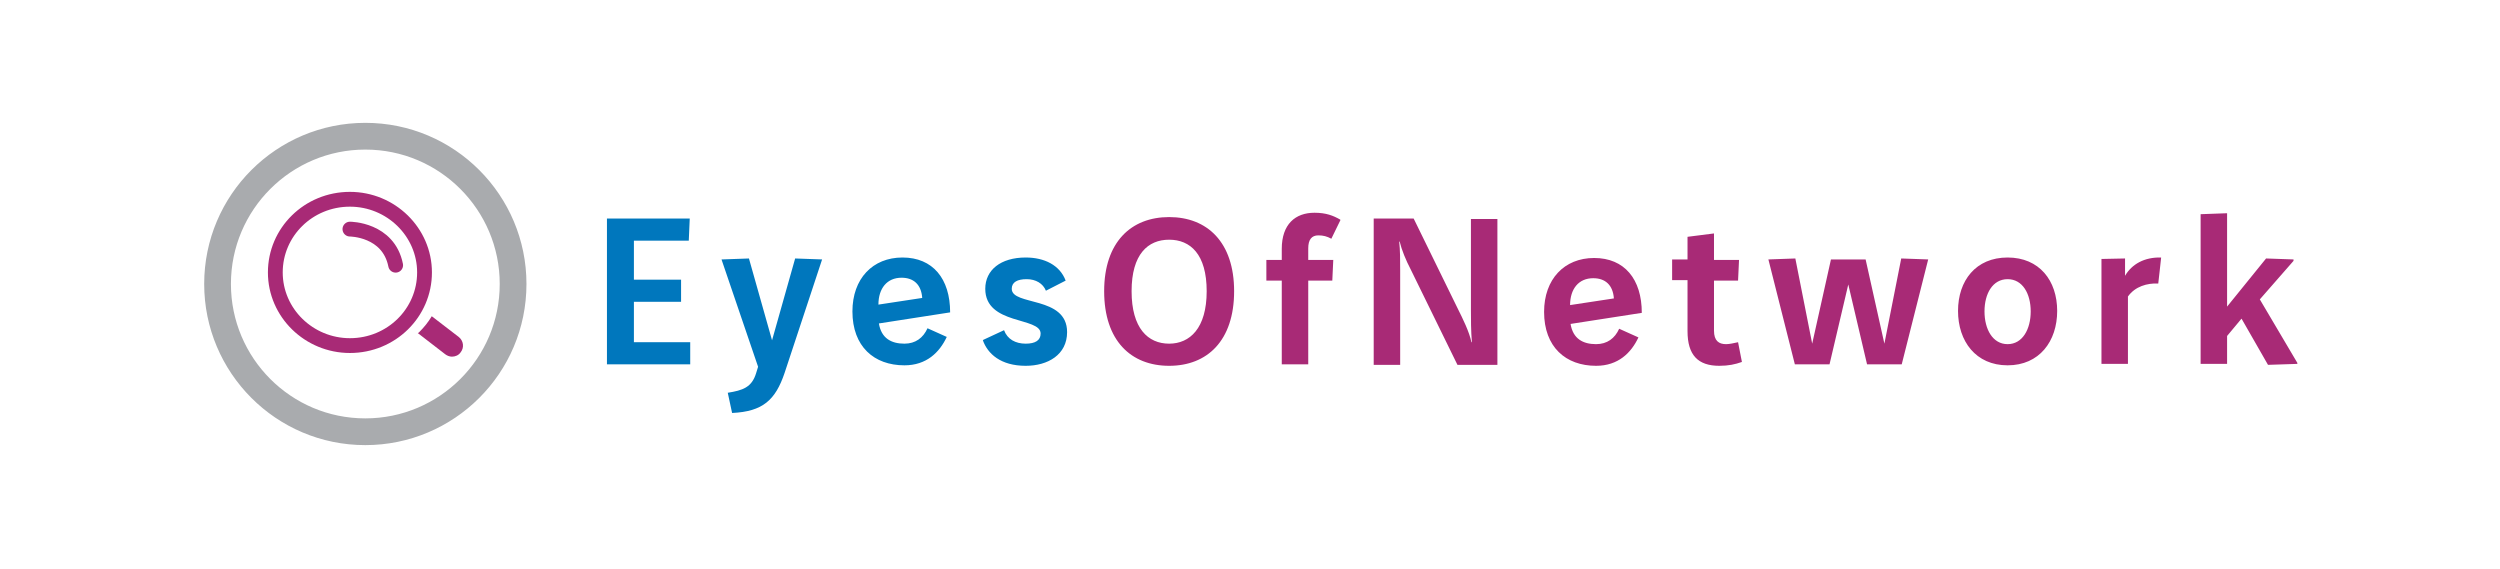
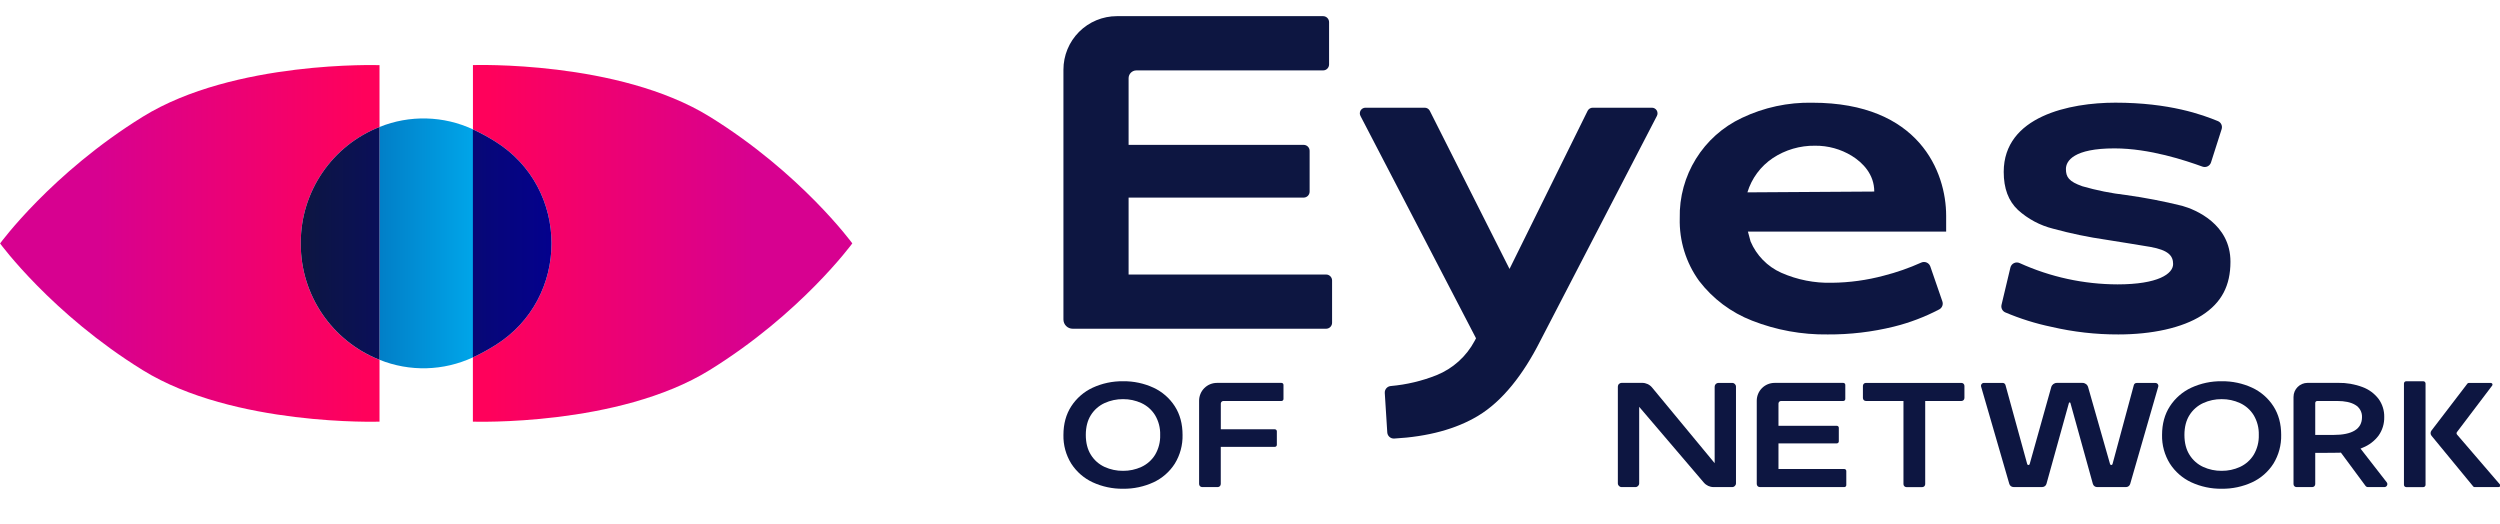
- <svg xmlns="http://www.w3.org/2000/svg" xml:space="preserve" width="5.194in" height="1.181in" version="1.1" style="shape-rendering:geometricPrecision; text-rendering:geometricPrecision; image-rendering:optimizeQuality; fill-rule:evenodd; clip-rule:evenodd" viewBox="0 0 5194 1181">
+ <svg xmlns="http://www.w3.org/2000/svg" xmlns:xlink="http://www.w3.org/1999/xlink" id="Logos" viewBox="0 0 1010.97 211.61">
  <defs>
-     <style type="text/css">
-    
-     .str1 {stroke:#A82A76;stroke-width:30.764}
-     .str2 {stroke:#A82A76;stroke-width:30.764;stroke-linecap:round}
-     .str0 {stroke:#A9ABAE;stroke-width:55.555}
-     .fil2 {fill:none;fill-rule:nonzero}
-     .fil1 {fill:#0077BD;fill-rule:nonzero}
-     .fil0 {fill:#A82A76;fill-rule:nonzero}
-    
-   </style>
+     <style>.cls-1{fill:none;}.cls-2{fill:#0d1641;}.cls-3{fill:url(#Dégradé_sans_nom_2);}.cls-4{fill:url(#Dégradé_sans_nom_4);}.cls-5{fill:url(#Dégradé_sans_nom_16);}.cls-6{fill:url(#Dégradé_sans_nom_4-2);}.cls-7{fill:url(#Dégradé_sans_nom_16-2);}</style>
+     <linearGradient id="Dégradé_sans_nom_2" x1="-525.6" y1="9035" x2="-424.19" y2="9035" gradientTransform="translate(689.76 -8900.15)" gradientUnits="userSpaceOnUse">
+       <stop offset="0.1" stop-color="#0169b4" />
+       <stop offset="0.9" stop-color="#00bbfc" />
+     </linearGradient>
+     <linearGradient id="Dégradé_sans_nom_4" x1="1202.41" y1="-2877.68" x2="1355.84" y2="-2877.68" gradientTransform="translate(1398.37 -2742.83) rotate(180)" gradientUnits="userSpaceOnUse">
+       <stop offset="0.04" stop-color="#ff015b" />
+       <stop offset="0.74" stop-color="#d70190" />
+     </linearGradient>
+     <linearGradient id="Dégradé_sans_nom_16" x1="-525.6" y1="9035" x2="-424.19" y2="9035" gradientTransform="translate(689.76 -8900.15)" gradientUnits="userSpaceOnUse">
+       <stop offset="0" stop-color="#0d1641" />
+       <stop offset="1" stop-color="#04018d" />
+     </linearGradient>
+     <linearGradient id="Dégradé_sans_nom_4-2" x1="606.8" y1="190.49" x2="760.23" y2="190.49" gradientTransform="translate(-373.02 -55.64)" xlink:href="#Dégradé_sans_nom_4" />
+     <linearGradient id="Dégradé_sans_nom_16-2" x1="-525.6" y1="9035" x2="-424.19" y2="9035" xlink:href="#Dégradé_sans_nom_16" />
+     <symbol id="Nouveau_symbole_4" data-name="Nouveau symbole 4" viewBox="0 0 63.53 103.71">
+       <rect class="cls-1" width="63.53" height="103.71" />
+       <path class="cls-2" d="M2.19,77.74H62.12a1.41,1.41,0,0,0,1.41-1.41v-10a1.41,1.41,0,0,0-1.41-1.41H15.41V46.73h41.4a1.42,1.42,0,0,0,1.41-1.42V35.67a1.41,1.41,0,0,0-1.41-1.41H15.41V18.49a1.85,1.85,0,0,1,1.84-1.84H61.41a1.41,1.41,0,0,0,1.41-1.41v-10a1.42,1.42,0,0,0-1.41-1.42H12.65A12.65,12.65,0,0,0,0,16.49V75.55A2.19,2.19,0,0,0,2.19,77.74Z" />
+     </symbol>
+     <symbol id="Nouveau_symbole_50" data-name="Nouveau symbole 50" viewBox="0 0 70.42 103.72">
+       <rect class="cls-1" width="70.42" height="103.72" />
+       <path class="cls-2" d="M69.08,25.47h-14a1.35,1.35,0,0,0-1.2.74L35.41,63.6,16.55,26.19a1.34,1.34,0,0,0-1.18-.72h-14a1.33,1.33,0,0,0-1.18,2L27.49,80l-.33.62a17.71,17.71,0,0,1-9,8.1A38.39,38.39,0,0,1,7.33,91.29a1.55,1.55,0,0,0-1.42,1.63l.59,9.34a1.55,1.55,0,0,0,1.63,1.45c8-.44,14.65-2.25,19.84-5.37,5.77-3.47,10.7-9.79,14.67-17.64L70.26,27.42A1.33,1.33,0,0,0,69.08,25.47Z" />
+     </symbol>
+     <symbol id="Nouveau_symbole_30" data-name="Nouveau symbole 30" viewBox="0 0 63 103.72">
+       <rect class="cls-1" width="63" height="103.72" />
+       <path class="cls-2" d="M63,51c0-10.33-6.39-26.71-31.65-26.71a37,37,0,0,0-16.63,3.58A25.58,25.58,0,0,0,0,51.63,24.19,24.19,0,0,0,4.57,66.42a29,29,0,0,0,12.54,9.41A47.17,47.17,0,0,0,35,79.09,63.7,63.7,0,0,0,50.6,77.25a48,48,0,0,0,10.78-4.09,1.56,1.56,0,0,0,.72-1.9L59.25,63a1.58,1.58,0,0,0-2.15-.9,54.08,54.08,0,0,1-8.85,3.09A49.35,49.35,0,0,1,36,66.87,27.88,27.88,0,0,1,24,64.5a14.15,14.15,0,0,1-7.25-7.4l-.63-2.33H63ZM16,45.49a15,15,0,0,1,6-8.1A17.63,17.63,0,0,1,32,34.46a16.33,16.33,0,0,1,8.68,2.39C43.34,38.49,46,41.27,46,45.3Z" />
+     </symbol>
+     <symbol id="Nouveau_symbole_44" data-name="Nouveau symbole 44" viewBox="0 0 54.15 103.72">
+       <rect class="cls-1" width="54.15" height="103.72" />
+       <path class="cls-2" d="M42.73,48.68a129.5,129.5,0,0,0-13.28-2.56,63.63,63.63,0,0,1-10.33-2.07c-3.21-1.13-3.89-2.18-3.89-4.09s1.85-4.87,11.47-4.87c8.34,0,16.83,2.87,20.84,4.32a1.56,1.56,0,0,0,2-1l2.51-7.85a1.55,1.55,0,0,0-.87-1.92c-3.67-1.51-11.44-4.36-24.26-4.36-10.77,0-26.4,3.2-26.4,16.37,0,3.91,1.1,6.86,3.37,9a19.37,19.37,0,0,0,8.3,4.43,103.39,103.39,0,0,0,12.59,2.62c3.45.56,7.71,1.22,10.37,1.68,4.35.77,5.43,2.13,5.43,4.06,0,2.32-3.56,4.81-13.14,4.81A56.36,56.36,0,0,1,4.3,62.22a1.57,1.57,0,0,0-2.2,1.05L0,72.09a1.56,1.56,0,0,0,.83,1.76,58.25,58.25,0,0,0,11,3.45,68.76,68.76,0,0,0,15.8,1.79c7.88,0,15.07-1.52,19.75-4.51s6.76-7.06,6.76-12.69C54.15,53,45.89,49.56,42.73,48.68Z" />
+     </symbol>
+     <symbol id="Nouveau_symbole_14" data-name="Nouveau symbole 14" viewBox="0 0 84.52 103.71">
+       <rect class="cls-1" width="84.52" height="103.71" />
+       <path class="cls-2" d="M79,20.38A36,36,0,0,0,63.93,7.24,50,50,0,0,0,42.32,2.65,50,50,0,0,0,20.71,7.24,36.41,36.41,0,0,0,5.57,20.39C1.87,26.08,0,32.92,0,40.72a36.93,36.93,0,0,0,5.57,20.4A36.27,36.27,0,0,0,20.71,74.33a50,50,0,0,0,21.61,4.59,50,50,0,0,0,21.61-4.59A35.84,35.84,0,0,0,79,61.13a37.29,37.29,0,0,0,5.51-20.41C84.52,32.92,82.67,26.08,79,20.38ZM65,54.87a22.46,22.46,0,0,1-9.7,8.57,30.65,30.65,0,0,1-13,2.77,30.93,30.93,0,0,1-13.11-2.77,22.46,22.46,0,0,1-9.7-8.57c-2.41-3.81-3.62-8.57-3.62-14.15s1.22-10.31,3.62-14.09a22.68,22.68,0,0,1,9.7-8.5,30.94,30.94,0,0,1,13.11-2.78,30.65,30.65,0,0,1,13,2.78A22.51,22.51,0,0,1,65,26.7a25.83,25.83,0,0,1,3.63,14A26.08,26.08,0,0,1,65,54.87Z" />
+     </symbol>
+     <symbol id="Nouveau_symbole_5" data-name="Nouveau symbole 5" viewBox="0 0 59.87 103.71">
+       <rect class="cls-1" width="59.87" height="103.71" />
+       <path class="cls-2" d="M2.19,77.74h11a2.19,2.19,0,0,0,2.19-2.19V49.2H53.74a1.42,1.42,0,0,0,1.42-1.41V38.15a1.42,1.42,0,0,0-1.42-1.41H15.41V18.49a1.85,1.85,0,0,1,1.84-1.84H58.46a1.41,1.41,0,0,0,1.41-1.41v-10a1.42,1.42,0,0,0-1.41-1.42H12.65A12.65,12.65,0,0,0,0,16.49V75.55A2.19,2.19,0,0,0,2.19,77.74Z" />
+     </symbol>
+     <symbol id="Nouveau_symbole_13" data-name="Nouveau symbole 13" viewBox="0 0 83.81 103.71">
+       <rect class="cls-1" width="83.81" height="103.71" />
+       <path class="cls-2" d="M81.14,3.83H71.35a2.67,2.67,0,0,0-2.67,2.68V60.77L24.2,7a9.1,9.1,0,0,0-6.92-3.2H2.67A2.68,2.68,0,0,0,0,6.51V75.07a2.68,2.68,0,0,0,2.67,2.67h9.79a2.67,2.67,0,0,0,2.67-2.67V20.8L61,74.55a9.1,9.1,0,0,0,6.92,3.19H81.14a2.68,2.68,0,0,0,2.67-2.67V6.51A2.68,2.68,0,0,0,81.14,3.83Z" />
+     </symbol>
+     <symbol id="Nouveau_symbole_19" data-name="Nouveau symbole 19" viewBox="0 0 72.02 103.71">
+       <rect class="cls-1" width="72.02" height="103.71" />
+       <path class="cls-2" d="M0,5.93v8.62a2.1,2.1,0,0,0,2.1,2.1H28.77v59a2.11,2.11,0,0,0,2.11,2.11H42.09a2.1,2.1,0,0,0,2.1-2.11v-59H69.92a2.1,2.1,0,0,0,2.1-2.1V5.93a2.1,2.1,0,0,0-2.1-2.1H2.1A2.1,2.1,0,0,0,0,5.93Z" />
+     </symbol>
+     <symbol id="Nouveau_symbole_22" data-name="Nouveau symbole 22" viewBox="0 0 125.82 103.71">
+       <rect class="cls-1" width="125.82" height="103.71" />
+       <path class="cls-2" d="M.08,6.46l20,69a3.12,3.12,0,0,0,3,2.25H43.46a3.11,3.11,0,0,0,3-2.32L62.38,18.07a.55.55,0,0,1,1.06,0L79.35,75.41a3.11,3.11,0,0,0,3,2.33h20.5a3.11,3.11,0,0,0,3-2.25l19.9-69a2.06,2.06,0,0,0-2-2.62H110.43a2,2,0,0,0-2,1.52L93.3,61.44a.9.9,0,0,1-1.73,0L76,6.82a4.14,4.14,0,0,0-4-3H53.84a4.12,4.12,0,0,0-4,3L34.53,61.45a.9.9,0,0,1-1.73,0L17.37,5.34a2.06,2.06,0,0,0-2-1.51H2.06A2.06,2.06,0,0,0,.08,6.46Z" />
+     </symbol>
+     <symbol id="Nouveau_symbole_17" data-name="Nouveau symbole 17" viewBox="0 0 66.57 103.71">
+       <rect class="cls-1" width="66.57" height="103.71" />
+       <path class="cls-2" d="M60.36,41.19a22,22,0,0,0,4-13.2,21.11,21.11,0,0,0-4-12.79A25.44,25.44,0,0,0,49,6.8a46.78,46.78,0,0,0-17.32-3H10a10,10,0,0,0-10,10V75.64a2.1,2.1,0,0,0,2.1,2.1H13.31a2.1,2.1,0,0,0,2.1-2.1V53.45h1.32c6.11,0,15.45,0,16.14-.11l.75-.07L51.08,76.88a2.1,2.1,0,0,0,1.69.86h11.7a2.1,2.1,0,0,0,1.66-3.39L47.54,50.44l1.58-.67A26.09,26.09,0,0,0,60.36,41.19Zm-32.07-.45H15.41V18.06a1.42,1.42,0,0,1,1.42-1.41H30.88c5.48,0,9.8.91,12.82,2.72a9.59,9.59,0,0,1,4.89,8.74C48.59,36.49,41.76,40.74,28.29,40.74Z" />
+     </symbol>
+     <symbol id="Nouveau_symbole_10" data-name="Nouveau symbole 10" viewBox="0 0 68.34 103.71">
+       <rect class="cls-1" width="68.34" height="103.71" />
+       <rect class="cls-2" y="2.66" width="15.32" height="75.09" rx="1.6" />
+       <path class="cls-2" d="M49.17,77.32a1.15,1.15,0,0,0,.89.42H67.19a1.14,1.14,0,0,0,.87-1.89L37.66,40.48a1.4,1.4,0,0,1-.06-1.77l25-33a1.15,1.15,0,0,0-.91-1.84H45.92a1.14,1.14,0,0,0-.91.46L19.49,37.68a2.94,2.94,0,0,0,.07,3.65Z" />
+     </symbol>
  </defs>
-   <g id="Layer_x0020_1">
-     <path class="fil0" d="M2429 760c79,0 135,-52 135,-155 0,-102 -56,-154 -135,-154 -79,0 -135,52 -135,154 0,103 56,155 135,155zm0 -46c-44,0 -78,-32 -78,-109 0,-77 34,-107 78,-107 44,0 78,30 78,107 0,77 -35,109 -78,109zm355 -258c-14,-8 -29,-14 -53,-14 -40,0 -68,24 -68,75l0 23 -32 0 0 43 32 0 0 174 55 0 0 -174 50 0 2 -43 -52 0 0 -24c0,-18 7,-27 21,-27 10,0 18,2 27,7l19 -39zm70 -1l0 303 55 0 0 -196c0,-22 0,-42 -2,-60l1 0c4,17 13,39 23,58l97 198 83 0 0 -303 -55 0 0 189c0,20 0,43 2,67l-1 0c-4,-21 -19,-51 -27,-67l-93 -190 -83 0zm557 195c0,-70 -36,-114 -99,-114 -62,0 -104,44 -104,112 0,73 45,112 108,112 46,0 73,-27 88,-59l-40 -18c-9,20 -25,32 -48,32 -27,0 -48,-11 -53,-42l148 -23zm-149 -16c0,-34 18,-56 48,-56 25,0 41,14 43,42l-92 14zm244 -144l0 49 -32 0 0 43 32 0 0 106c0,50 22,72 66,72 19,0 33,-3 47,-8l-8 -41c-9,2 -18,4 -25,4 -15,0 -25,-7 -25,-28l0 -104 50 0 2 -43 -52 0 0 -55 -55 7zm168 49l55 218 72 0 39 -166 39 166 72 0 55 -218 -56 -2 -35 177 -39 -175 -72 0 -39 175 -35 -177 -56 2zm497 41c31,0 48,30 48,67 0,37 -17,68 -48,68 -31,0 -48,-31 -48,-68 0,-37 17,-67 48,-67zm0 -45c-66,0 -103,48 -103,111 0,63 37,113 103,113 66,0 103,-50 103,-113 0,-63 -37,-111 -103,-111zm195 3l0 218 55 0 0 -140c15,-21 40,-28 63,-27 0,-1 6,-52 6,-54 -35,-1 -61,14 -75,38l0 -36 -48 1zm206 -94l0 312 55 0 0 -58 30 -36 55 96 61 -2 0 -2 -78 -132 70 -80 0 -3 -57 -2 -81 100 0 -194 -55 2z" />
-     <path class="fil1" d="M1261 454l0 303 173 0 0 -46 -117 0 0 -84 98 0 0 -46 -98 0 0 -81 114 0 2 -46 -171 0zm238 85l76 223 -4 13c-9,30 -28,36 -59,41l9 42c64,-3 90,-27 109,-83l78 -236 -56 -2 -48 170 -48 -170 -56 2zm475 110c0,-70 -36,-114 -99,-114 -62,0 -104,44 -104,112 0,73 45,112 108,112 46,0 73,-27 88,-59l-40 -18c-9,20 -25,32 -48,32 -27,0 -48,-11 -53,-42l148 -23zm-149 -16c0,-34 18,-56 48,-56 25,0 41,14 43,42l-92 14zm217 74c10,28 37,53 89,53 46,0 86,-23 86,-70 0,-76 -115,-54 -115,-90 0,-14 12,-20 31,-20 19,0 34,9 40,24l41 -21c-12,-32 -44,-48 -83,-48 -52,0 -84,26 -84,65 0,76 115,58 115,93 0,14 -11,21 -31,21 -21,0 -38,-9 -45,-28l-43 20z" />
-     <path class="fil2 str0" d="M759 897c169,0 307,-137 307,-307 0,-169 -137,-307 -307,-307 -169,0 -307,137 -307,307 0,169 137,307 307,307z" />
-     <path class="fil0" d="M953 700l-56 -43c-7,12 -16,23 -26,33 -1,1 -2,2 -3,2l57 44c4,3 9,5 14,5 7,0 14,-3 18,-9 8,-10 6,-24 -4,-32l0 0z" />
-     <path class="fil2 str1" d="M727 718c86,0 155,-68 155,-152 0,-84 -70,-152 -155,-152 -86,0 -155,68 -155,152 0,84 70,152 155,152z" />
-     <path class="fil2 str2" d="M727 476c0,0 80,0 95,75" />
-   </g>
+   <path class="cls-3" d="M196,87.78v94.14a47.51,47.51,0,0,0,37.82-1V88.76A47.47,47.47,0,0,0,196,87.78Z" transform="translate(-42.53 -36.43)" />
+   <path class="cls-4" d="M164.16,135.17v-.64A50.3,50.3,0,0,1,196,87.78v-25s-58.78-2-95.72,20.85-57.58,51.07-57.71,51.25c.13.17,20.88,28.49,57.71,51.25S196,206.94,196,206.94v-25A50.32,50.32,0,0,1,164.16,135.17Z" transform="translate(-42.53 -36.43)" />
+   <path class="cls-5" d="M164.16,134.53v.64A50.32,50.32,0,0,0,196,181.92V87.78A50.3,50.3,0,0,0,164.16,134.53Z" transform="translate(-42.53 -36.43)" />
+   <path class="cls-6" d="M329.5,83.6c-36.94-22.82-95.72-20.85-95.72-20.85v26l.4.17A80.58,80.58,0,0,1,242,93.16l.9.56c30.21,18.92,30.21,63.34,0,82.26l-.9.55a78.55,78.55,0,0,1-7.84,4.24l-.4.17v26s58.78,2,95.72-20.84,57.58-51.08,57.71-51.25C387.08,134.67,366.32,106.35,329.5,83.6Z" transform="translate(-42.53 -36.43)" />
+   <path class="cls-7" d="M242,176.53l.9-.55c30.21-18.92,30.21-63.34,0-82.26l-.9-.56a80.58,80.58,0,0,0-7.84-4.23l-.4-.17v92.18l.4-.17A78.55,78.55,0,0,0,242,176.53Z" transform="translate(-42.53 -36.43)" />
+   <use width="63.53" height="103.71" transform="translate(430.04 0) scale(1.71)" xlink:href="#Nouveau_symbole_4" />
+   <use width="70.42" height="103.72" transform="translate(549.88 0) scale(1.71)" xlink:href="#Nouveau_symbole_50" />
+   <use width="63" height="103.72" transform="translate(679.27 0) scale(1.71)" xlink:href="#Nouveau_symbole_30" />
+   <use width="54.15" height="103.72" transform="translate(809.39 0) scale(1.71)" xlink:href="#Nouveau_symbole_44" />
+   <use width="84.52" height="103.71" transform="translate(430.04 152.66) scale(0.57)" xlink:href="#Nouveau_symbole_14" />
+   <use width="59.87" height="103.71" transform="translate(484.9 152.66) scale(0.57)" xlink:href="#Nouveau_symbole_5" />
+   <use width="83.81" height="103.71" transform="translate(654.24 152.66) scale(0.57)" xlink:href="#Nouveau_symbole_13" />
+   <use width="63.53" height="103.71" transform="translate(710.41 152.66) scale(0.57)" xlink:href="#Nouveau_symbole_4" />
+   <use width="72.02" height="103.71" transform="translate(753.34 152.66) scale(0.57)" xlink:href="#Nouveau_symbole_19" />
+   <use width="125.82" height="103.71" transform="translate(801.09 152.66) scale(0.57)" xlink:href="#Nouveau_symbole_22" />
+   <use width="84.52" height="103.71" transform="translate(874.31 152.66) scale(0.57)" xlink:href="#Nouveau_symbole_14" />
+   <use width="66.57" height="103.71" transform="translate(927.47 152.66) scale(0.57)" xlink:href="#Nouveau_symbole_17" />
+   <use width="68.34" height="103.71" transform="translate(972.13 152.66) scale(0.57)" xlink:href="#Nouveau_symbole_10" />
</svg>
